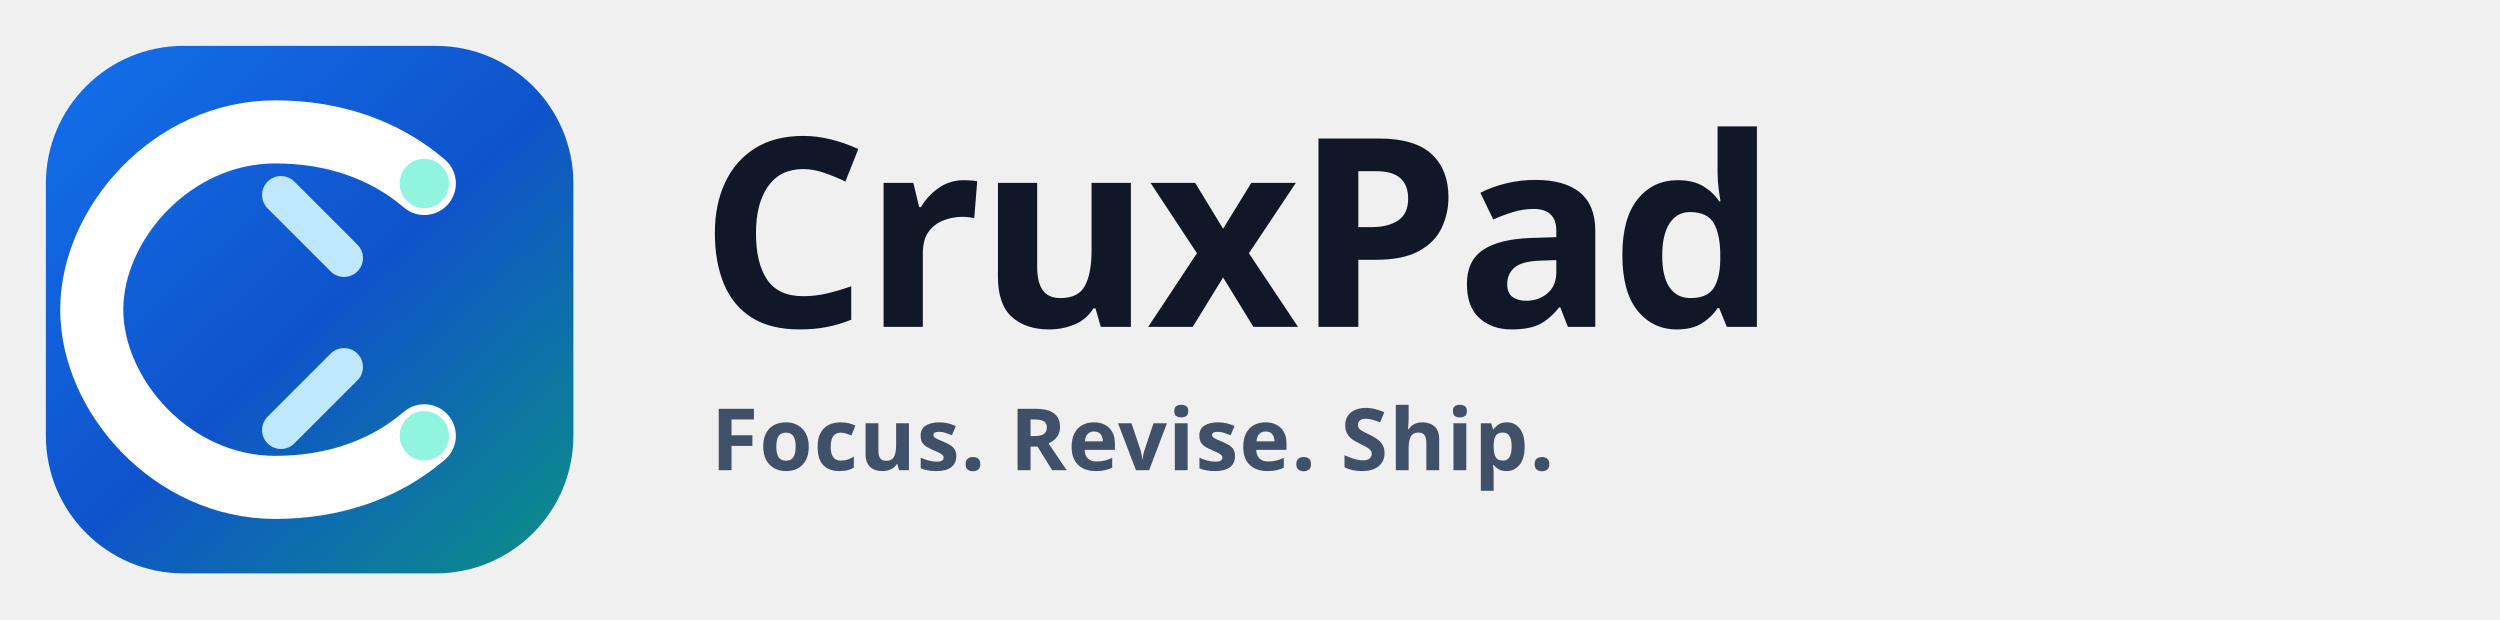
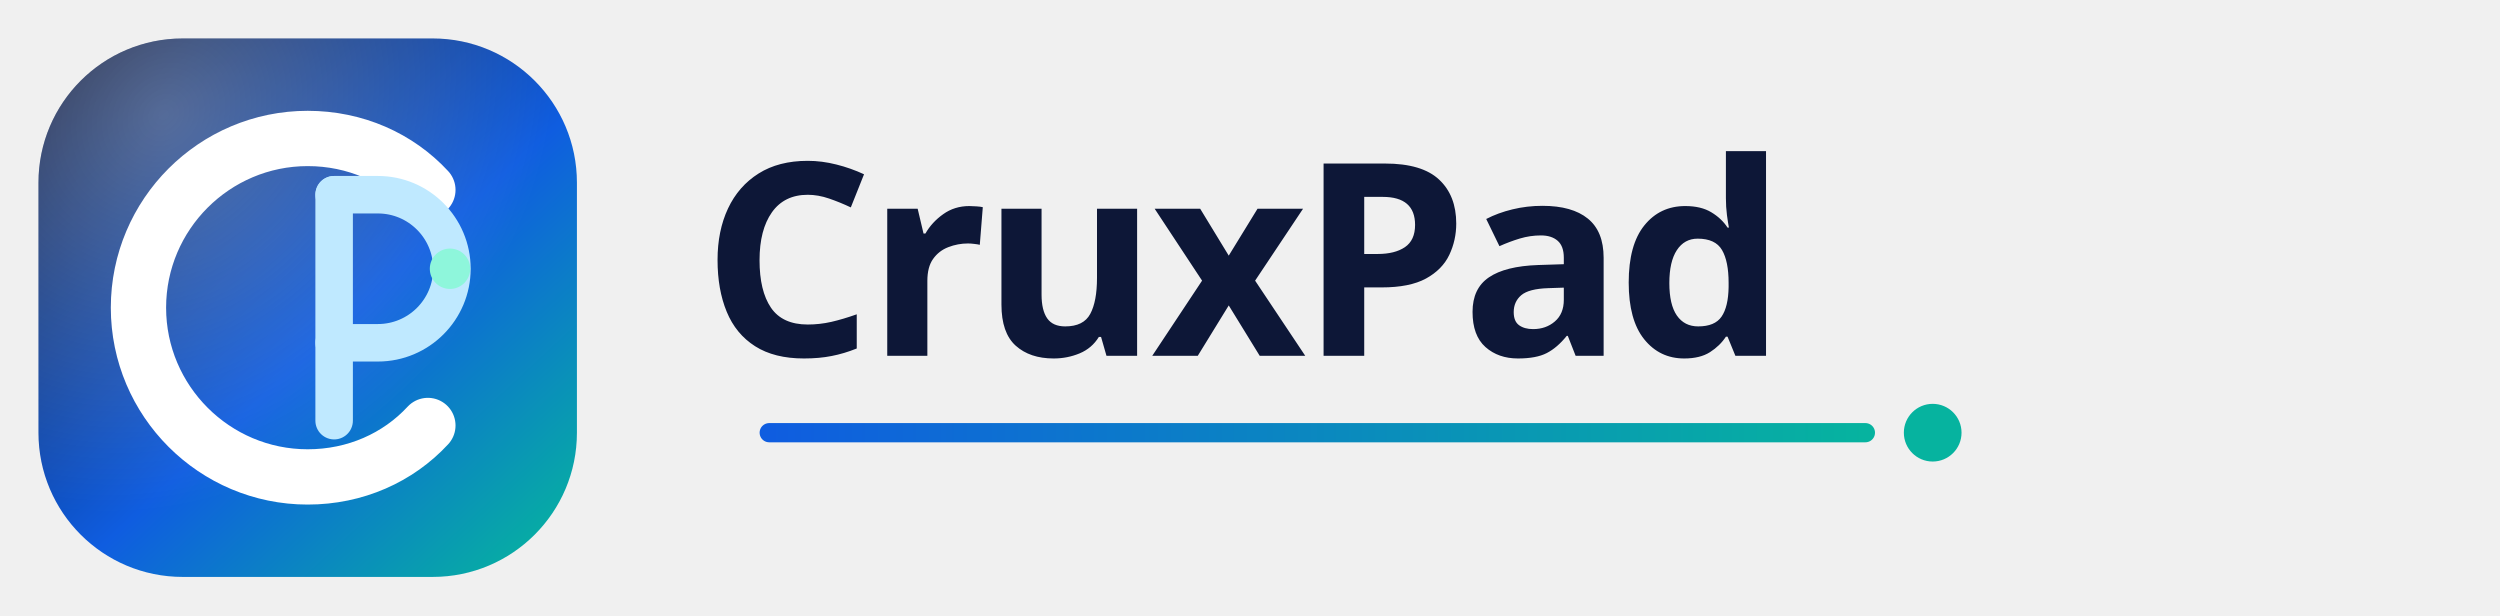
- <svg xmlns="http://www.w3.org/2000/svg" viewBox="0 0 436 108" role="img" aria-label="CruxPad logo">
+ <svg xmlns="http://www.w3.org/2000/svg" viewBox="0 0 520 128" role="img" aria-label="CruxPad logo">
  <defs>
-     <linearGradient id="cp-logo-bg" x1="11" y1="8" x2="97" y2="100" gradientUnits="userSpaceOnUse">
-       <stop offset="0" stop-color="#1370ea" />
-       <stop offset="0.52" stop-color="#0f53cb" />
-       <stop offset="1" stop-color="#0b8f86" />
+     <linearGradient id="cp-logo-bg" x1="14" y1="10" x2="114" y2="118" gradientUnits="userSpaceOnUse">
+       <stop offset="0" stop-color="#0a173d" />
+       <stop offset="0.55" stop-color="#0f5de0" />
+       <stop offset="1" stop-color="#06b39f" />
+     </linearGradient>
+     <radialGradient id="cp-logo-glow" cx="0" cy="0" r="1" gradientUnits="userSpaceOnUse" gradientTransform="translate(34 24) rotate(42) scale(76 88)">
+       <stop offset="0" stop-color="#ffffff" stop-opacity="0.3" />
+       <stop offset="1" stop-color="#ffffff" stop-opacity="0" />
+     </radialGradient>
+     <linearGradient id="cp-accent" x1="160" y1="90" x2="388" y2="90" gradientUnits="userSpaceOnUse">
+       <stop offset="0" stop-color="#0f5de0" />
+       <stop offset="1" stop-color="#06b39f" />
    </linearGradient>
  </defs>
-   <rect x="8" y="8" width="92" height="92" rx="24" fill="url(#cp-logo-bg)" />
-   <path d="M74 32C67 26 58 23 48 23C30 23 16 39 16 54C16 69 30 85 48 85C58 85 67 82 74 76" fill="none" stroke="#ffffff" stroke-width="11" stroke-linecap="round" stroke-linejoin="round" />
-   <path d="M49 34L60 45M49 75L60 64" fill="none" stroke="#bfe8ff" stroke-width="6.6" stroke-linecap="round" />
-   <circle cx="74" cy="32" r="4.3" fill="#91f4df" />
-   <circle cx="74" cy="76" r="4.3" fill="#91f4df" />
-   <text x="122" y="57" font-family="Aptos Display, Trebuchet MS, Segoe UI, sans-serif" font-size="46" font-weight="800" letter-spacing="-0.8" fill="#101827">
+   <rect x="8" y="8" width="112" height="112" rx="30" fill="url(#cp-logo-bg)" />
+   <rect x="8" y="8" width="112" height="112" rx="30" fill="url(#cp-logo-glow)" />
+   <path d="M89 39.5C82.8 32.8 73.9 28.8 64 28.8C44.6 28.8 28.8 44.6 28.8 64C28.8 83.4 44.6 99.2 64 99.2C73.9 99.2 82.8 95.2 89 88.5" fill="none" stroke="#ffffff" stroke-width="11.5" stroke-linecap="round" stroke-linejoin="round" />
+   <path d="M69.5 40.5V87.5" fill="none" stroke="#bfe9ff" stroke-width="7.8" stroke-linecap="round" />
+   <path d="M69.5 40.5H78.6C87.1 40.5 94 47.4 94 55.9C94 64.4 87.1 71.3 78.6 71.3H69.5" fill="none" stroke="#bfe9ff" stroke-width="7.8" stroke-linecap="round" stroke-linejoin="round" />
+   <circle cx="93.6" cy="55.9" r="4.2" fill="#8ef6db" />
+   <text x="146" y="74" font-family="Aptos Display, Segoe UI, Trebuchet MS, sans-serif" font-size="56" font-weight="800" letter-spacing="-1.5" fill="#0d1737">
    CruxPad
  </text>
-   <text x="124" y="82" font-family="Aptos, Segoe UI, sans-serif" font-size="15" font-weight="600" letter-spacing="0.2" fill="#415069">
-     Focus. Revise. Ship.
-   </text>
+   <path d="M160 90H388" stroke="url(#cp-accent)" stroke-width="4" stroke-linecap="round" />
+   <circle cx="402" cy="90" r="6" fill="#06b39f" />
</svg>
